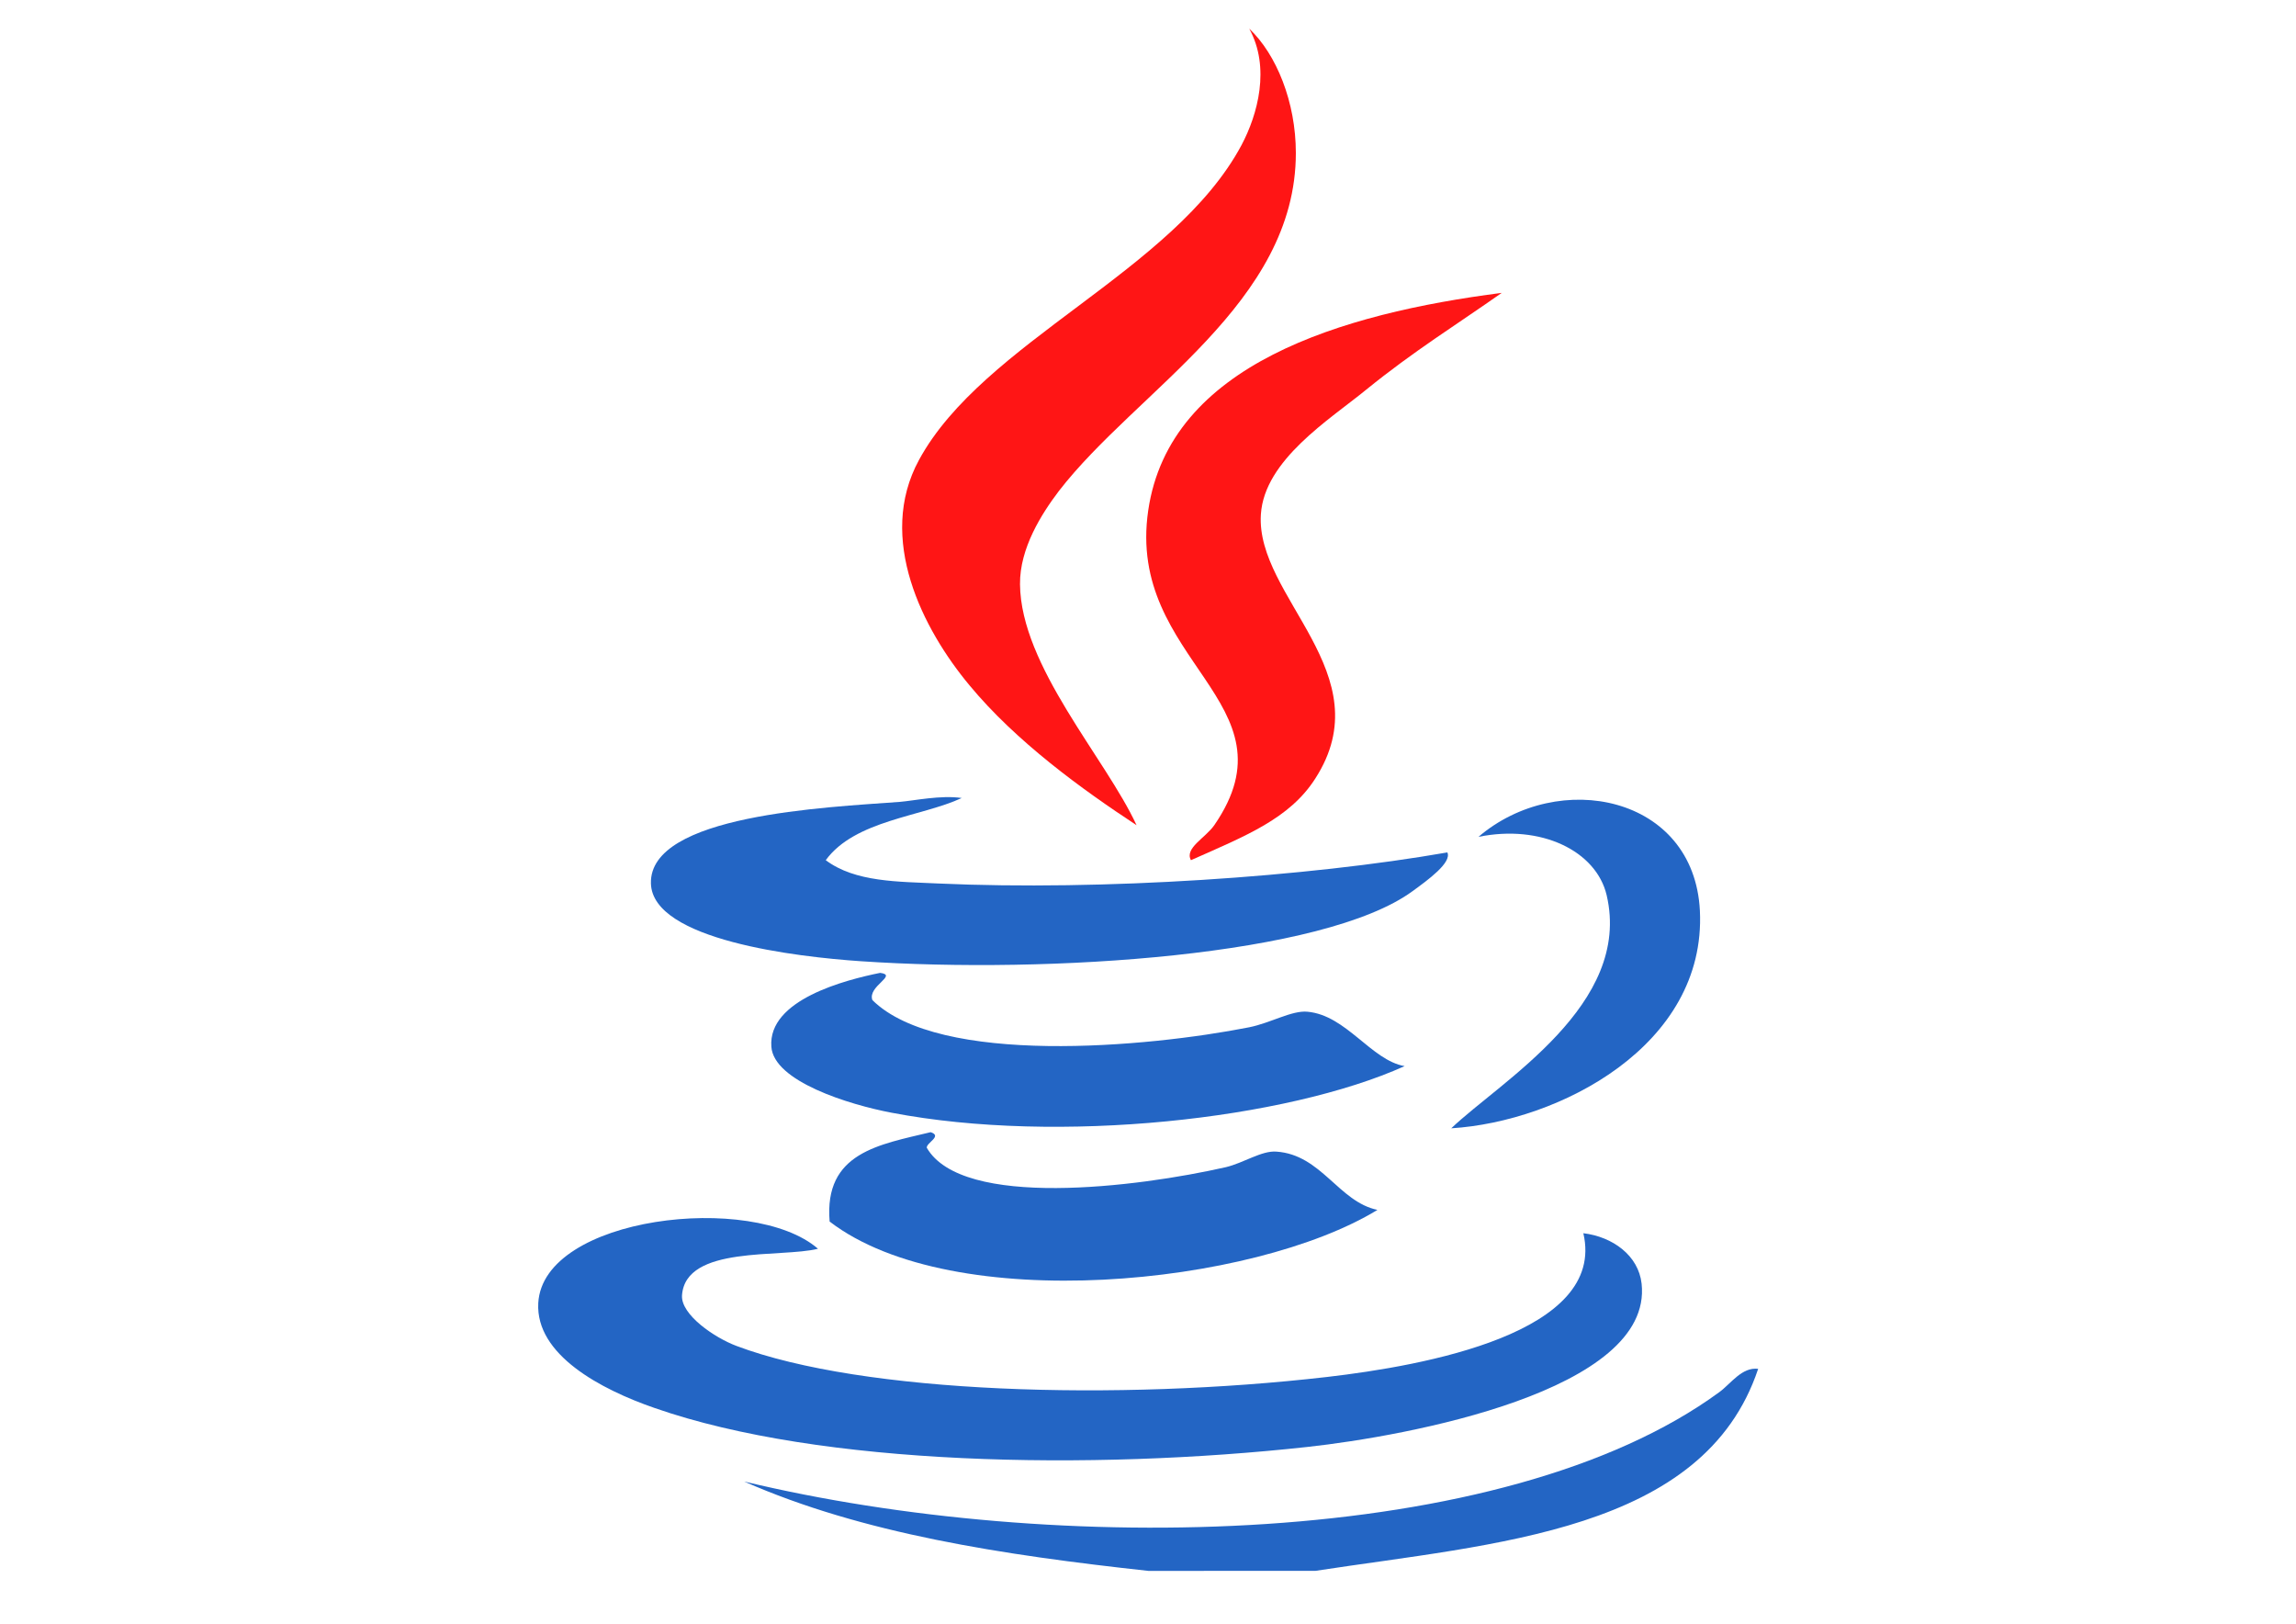
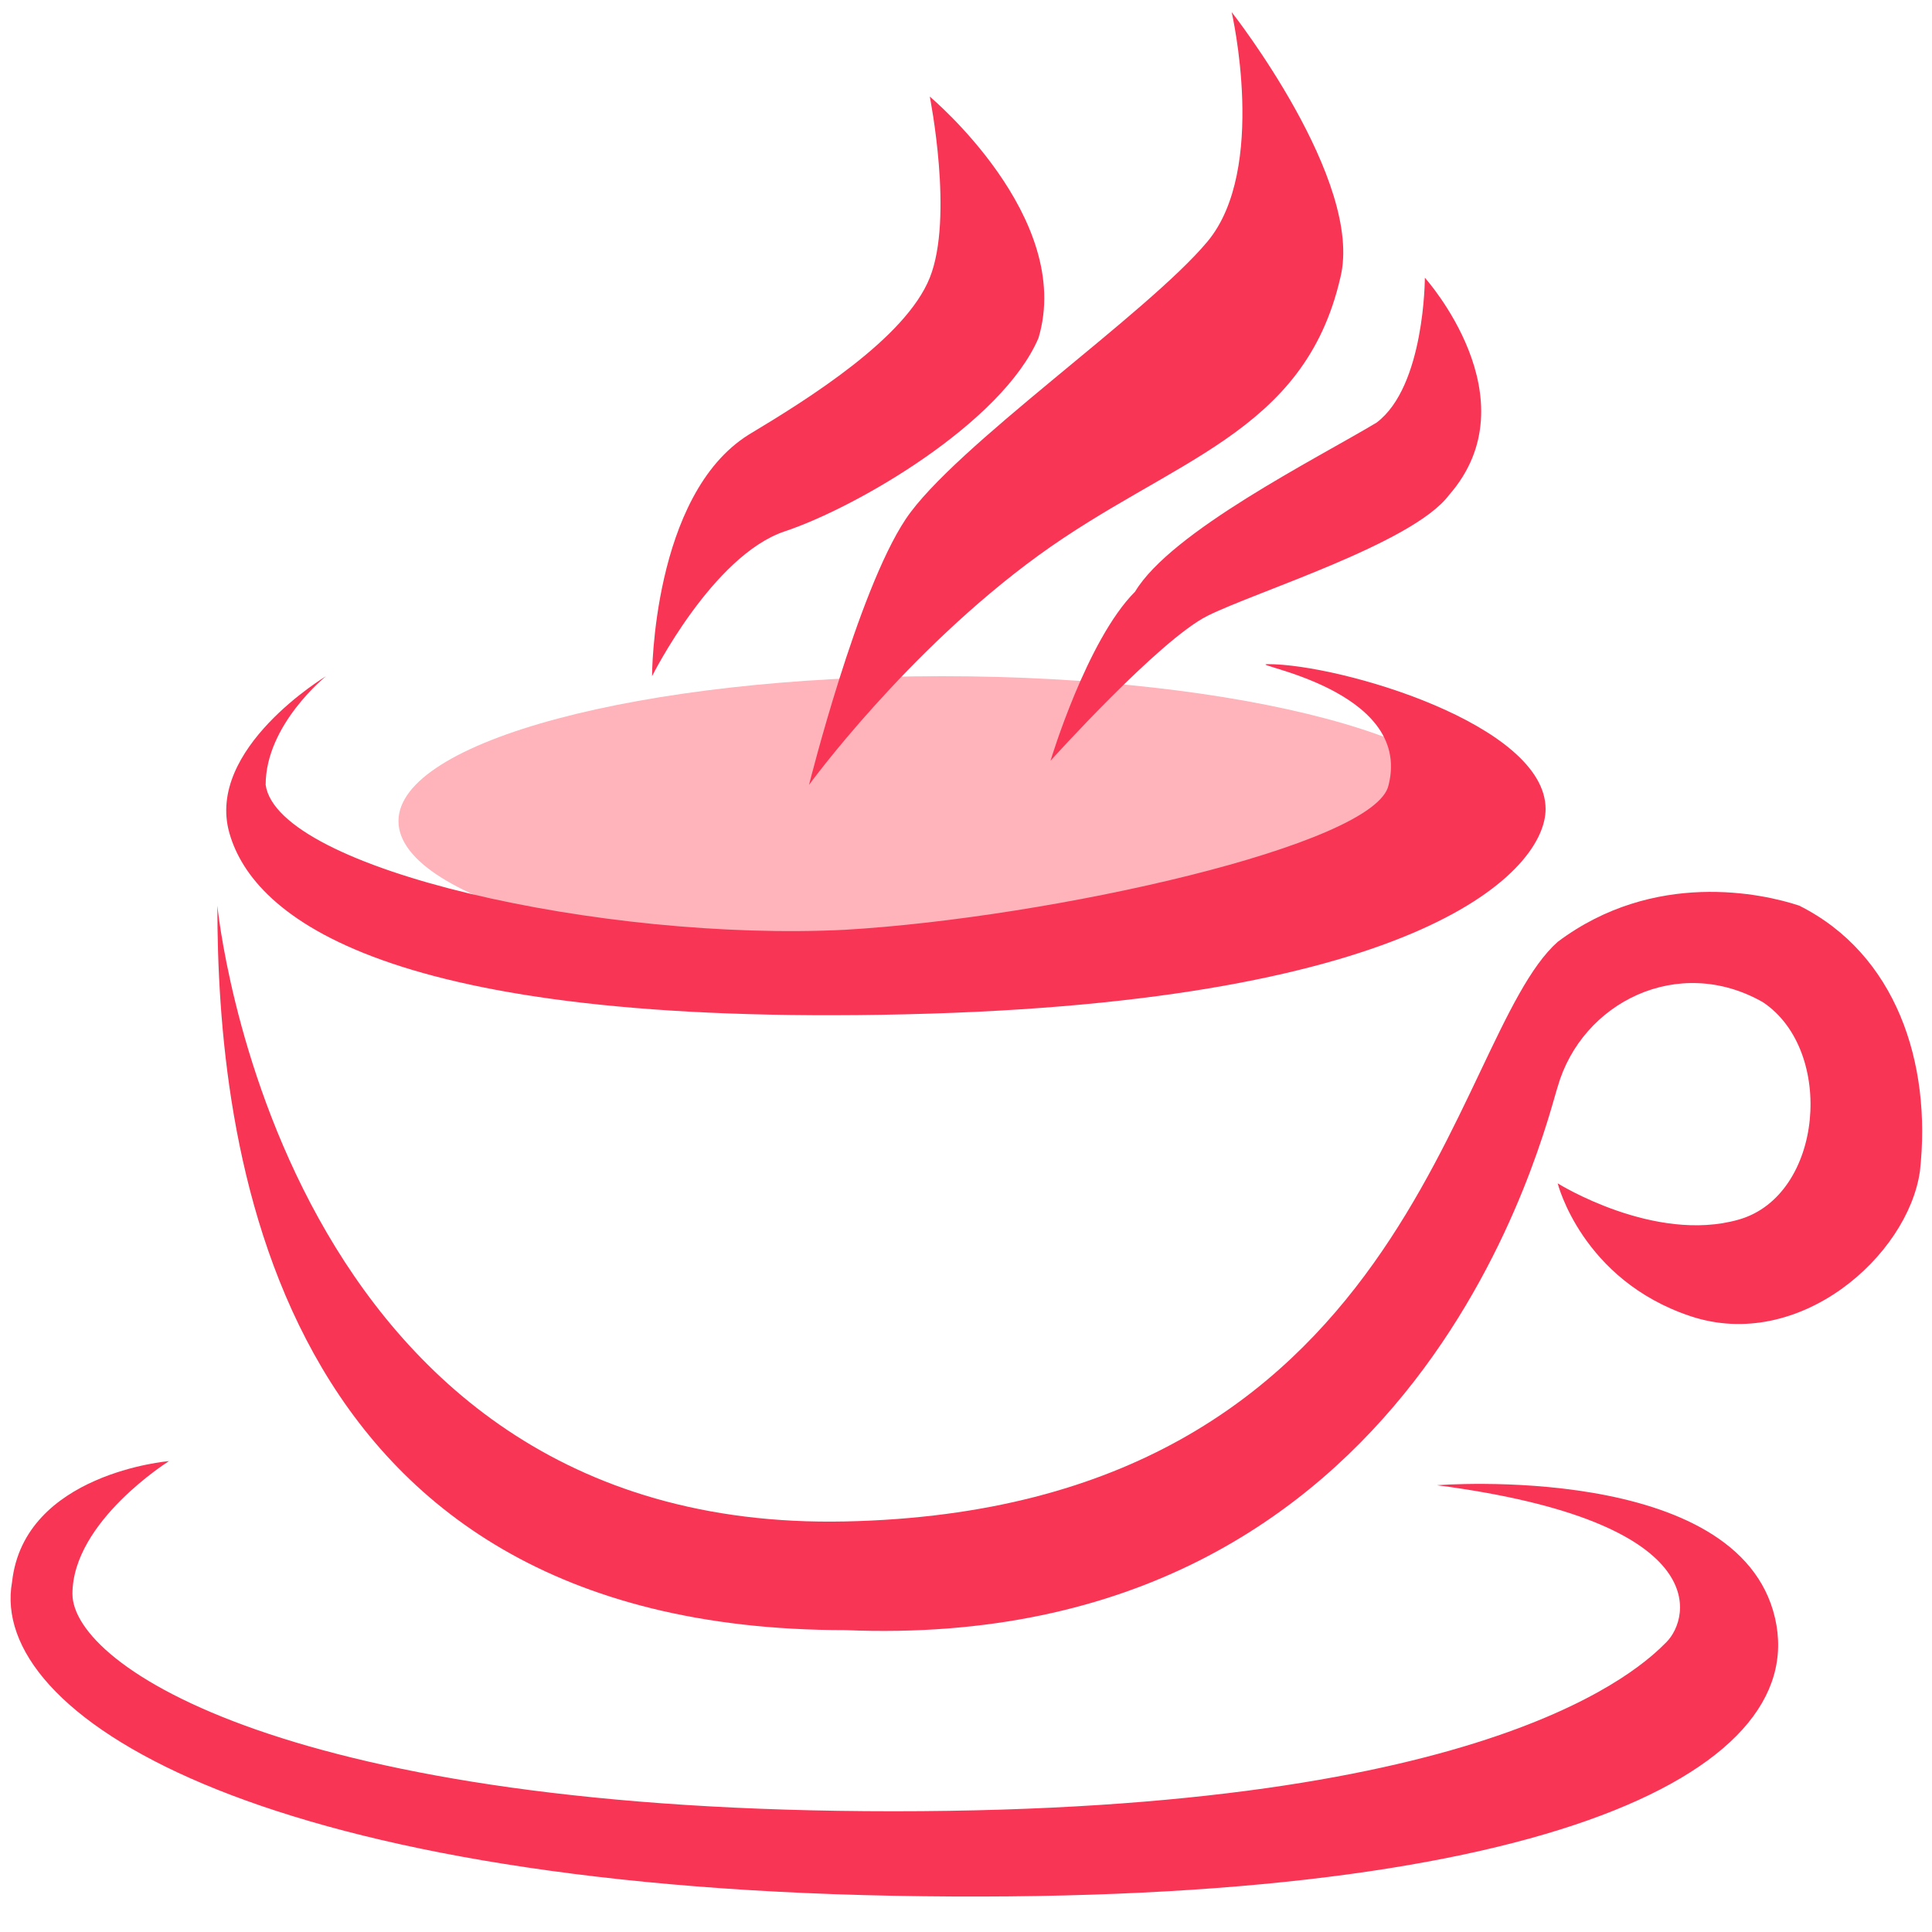
- <svg xmlns="http://www.w3.org/2000/svg" t="1542856363656" class="icon" style="" viewBox="0 0 1448 1024" version="1.1" p-id="4551" width="22.625" height="16">
+ <svg xmlns="http://www.w3.org/2000/svg" t="1542858582043" class="icon" style="" viewBox="0 0 1024 1024" version="1.1" p-id="43644" width="16" height="16">
  <defs>
    <style type="text/css" />
  </defs>
-   <path d="M947.099 184.67c-28.177 19.846-55.617 36.754-85.755 61.255-22.787 18.621-63.95 44.102-66.155 78.407-3.43 52.187 76.938 100.456 34.301 166.61-16.168 25.235-43.612 36.019-78.403 51.451-4.165-7.593 9.067-13.963 14.701-22.05 53.414-77.423-55.619-103.152-41.653-198.463 13.478-92.125 122.021-124.222 222.965-137.21z" fill="#FF1515" p-id="4552" />
-   <path d="M606.527 503.193c-25.237 11.763-67.378 13.966-85.757 39.202 18.623 13.97 45.817 13.479 71.056 14.703 103.396 4.657 232.765-4.163 320.97-19.602 2.94 6.37-12.251 17.396-22.051 24.503-55.617 40.674-228.601 52.187-347.922 44.104-39.938-2.694-131.329-13.233-132.309-49.005-1.225-43.368 110.746-48.021 156.81-51.451 9.067-0.736 25.973-4.412 39.203-2.453zM555.074 613.449c11.515 1.471-8.085 8.333-4.901 17.152 42.143 41.655 173.227 29.892 237.666 17.152 13.476-2.694 26.95-10.782 36.752-9.8 24.503 2.207 40.182 30.628 61.253 34.302-74.485 33.568-218.309 49.492-323.421 29.402-27.198-5.143-74.485-19.846-75.955-41.651-2.204-29.651 46.8-42.145 68.607-46.557zM586.925 713.907c7.596 2.45-2.696 6.619-2.45 9.803 22.297 38.711 132.555 24.989 188.663 12.25 11.271-2.697 22.541-10.536 31.853-9.8 28.421 1.959 39.202 31.605 63.704 36.752-78.162 47.775-267.56 67.131-345.474 7.35-3.674-43.616 31.363-48.515 63.704-56.355z" fill="#2365C4" p-id="4553" />
-   <path d="M515.87 787.411c-23.276 5.883-83.55-2.45-85.755 29.405-0.736 12.25 20.58 26.706 34.301 31.851 79.876 30.138 240.362 34.794 372.427 19.602 61.253-7.103 176.412-27.685 161.711-90.656 18.377 2.207 34.793 13.966 36.75 31.855 7.352 67.626-147.989 96.046-210.712 102.906-136.475 14.945-307.006 12.005-411.628-24.503-34.056-11.759-75.221-33.565-73.504-66.154 2.94-54.885 135.249-70.077 176.412-34.306z" fill="#2365C4" p-id="4554" />
-   <path d="M724.133 990.528c-91.881-10.043-180.332-23.519-254.817-56.35 194.788 46.798 478.762 43.368 614.993-56.357 7.349-5.389 14.211-15.926 24.501-14.699-34.301 102.906-166.12 110.012-279.321 127.405l-105.357 0.002z" fill="#2365C4" p-id="4555" />
-   <path d="M787.839 18.06c17.152 16.172 29.403 46.308 29.403 78.405 0 94.821-100.458 149.705-149.461 213.165-10.782 14.211-24.747 36.018-24.501 58.803 0.489 51.697 53.902 109.522 73.504 151.909-34.302-22.541-75.955-52.678-105.357-88.205-29.402-35.281-58.803-92.616-31.853-142.109 40.428-74.485 160.732-118.833 203.365-198.463 10.29-19.356 18.375-49.003 4.899-73.506z" fill="#FF1515" p-id="4556" />
-   <path d="M932.398 527.695c50.474-43.124 135.985-26.216 139.66 46.554 4.166 85.263-89.187 133.044-156.812 137.21 31.361-29.892 114.178-77.916 98.008-147.01-6.614-27.934-41.407-44.84-80.856-36.754z" fill="#2365C4" p-id="4557" />
+   <path d="M211.2 435.2a288 76.8 0 1 0 576 0 288 76.8 0 1 0-576 0Z" fill="#FFB3BA" p-id="43645" />
+   <path d="M492.8 51.2s12.8 64 0 96-64 64-96 83.2c-51.2 32-51.2 128-51.2 128s32-64 70.4-76.8 115.2-57.6 134.4-102.4c19.2-64-57.6-128-57.6-128z" fill="#F93556" p-id="43646" />
+   <path d="M652.8 6.4s19.2 83.2-12.8 121.6-134.4 108.8-160 147.2-51.2 140.8-51.2 140.8 51.2-70.4 121.6-121.6 140.8-64 160-147.2c12.8-51.2-57.6-140.8-57.6-140.8zM755.2 147.2s0 57.6-25.6 76.8c-32 19.2-108.8 57.6-128 89.6-25.6 25.6-44.8 89.6-44.8 89.6s57.6-64 83.2-76.8c25.6-12.8 108.8-38.4 128-64 44.8-51.2-12.8-115.2-12.8-115.2z" fill="#F93556" p-id="43647" />
+   <path d="M172.8 358.4s-64 38.4-51.2 83.2 83.2 102.4 358.4 96c275.2-6.4 339.2-76.8 339.2-108.8 0-44.8-108.8-76.8-147.2-76.8-12.8 0 76.8 12.8 64 64-6.4 32-179.2 70.4-288 76.8-128 6.4-300.8-32-307.2-76.8 0-32 32-57.6 32-57.6z" fill="#F93556" p-id="43648" />
+   <path d="M115.2 480s32 332.8 332.8 326.4 320-256 377.6-307.2c51.2-38.4 108.8-25.6 128-19.2 51.2 25.6 70.4 83.2 64 140.8-6.4 44.8-64 96-121.6 76.8s-70.4-70.4-70.4-70.4 51.2 32 96 19.2 51.2-89.6 12.8-115.2c-44.8-25.6-96 0-108.8 44.8-6.4 19.2-70.4 300.8-377.6 288-307.2 0-332.8-262.4-332.8-384z" fill="#F93556" p-id="43649" />
+   <path d="M89.6 774.4s-51.2 32-51.2 70.4S153.6 960 473.6 960s396.8-76.8 409.6-89.6 25.6-64-121.6-83.2c0 0 160-12.8 179.2 70.4s-128 153.6-467.2 147.2-480-96-467.2-166.4c6.4-57.6 83.2-64 83.2-64z" fill="#F93556" p-id="43650" />
</svg>
